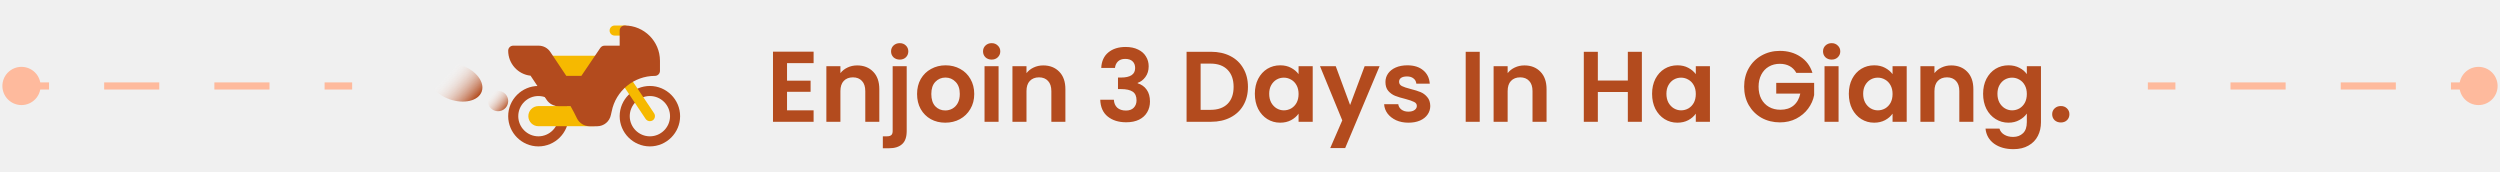
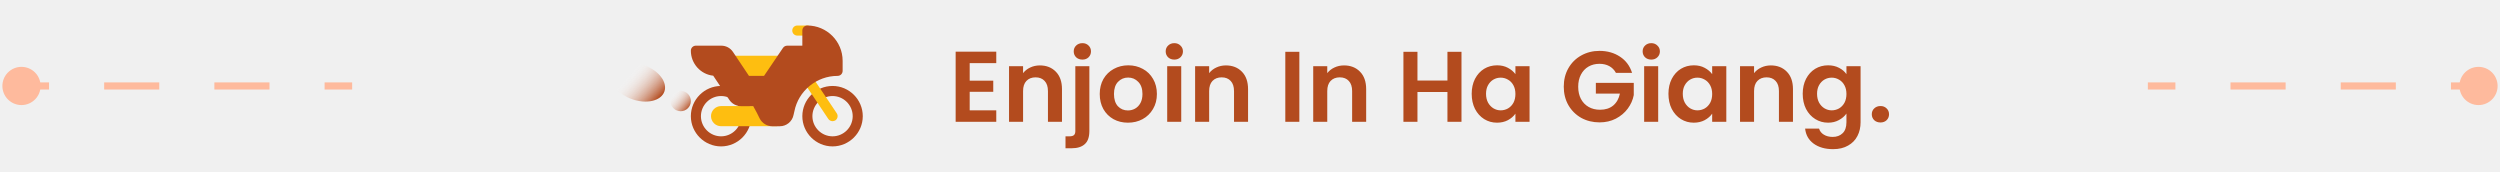
<svg xmlns="http://www.w3.org/2000/svg" width="349" height="24" viewBox="0 0 349 24" fill="none">
  <path d="M0.333 12C0.333 13.473 1.527 14.667 3 14.667C4.473 14.667 5.667 13.473 5.667 12C5.667 10.527 4.473 9.333 3 9.333C1.527 9.333 0.333 10.527 0.333 12ZM3 12.5H6.847V11.5H3V12.5ZM14.54 12.5H22.233V11.5H14.54V12.5ZM29.927 12.5H37.62V11.5H29.927V12.5ZM45.313 12.5H49.16V11.5H45.313V12.5Z" fill="#FEBA9D" />
-   <ellipse cx="69.52" cy="14.104" rx="1.424" ry="1.424" fill="url(#paint0_linear_7302_5788)" />
-   <ellipse cx="3.9" cy="2.52" rx="3.9" ry="2.52" transform="matrix(0.941958 0.335729 -0.335724 0.941961 60.7461 7.78906)" fill="url(#paint1_linear_7302_5788)" />
-   <g clip-path="url(#clip0_7302_5788)">
-     <path d="M90.725 12C88.404 12 86.506 13.898 86.506 16.219C86.506 18.539 88.404 20.438 90.725 20.438C93.045 20.438 94.943 18.539 94.943 16.219C94.943 13.898 93.045 12 90.725 12ZM90.725 19.031C89.178 19.031 87.912 17.766 87.912 16.219C87.912 14.672 89.178 13.406 90.725 13.406C92.271 13.406 93.537 14.672 93.537 16.219C93.537 17.766 92.271 19.031 90.725 19.031Z" fill="#B34B1E" />
-     <path d="M75.162 12C72.842 12 70.943 13.898 70.943 16.219C70.943 18.539 72.842 20.438 75.162 20.438C77.482 20.438 79.381 18.539 79.381 16.219C79.381 13.898 77.482 12 75.162 12ZM75.162 19.031C73.615 19.031 72.35 17.766 72.35 16.219C72.35 14.672 73.615 13.406 75.162 13.406C76.709 13.406 77.975 14.672 77.975 16.219C77.975 17.766 76.709 19.031 75.162 19.031Z" fill="#B34B1E" />
-     <path d="M76.568 7.781H83.693V12H76.568V7.781ZM87.209 4.969H85.803C85.414 4.969 85.1 4.654 85.1 4.266C85.1 3.877 85.414 3.562 85.803 3.562H87.209C87.597 3.562 87.912 3.877 87.912 4.266C87.912 4.654 87.597 4.969 87.209 4.969Z" fill="#F6B900" />
-     <path d="M91.118 16.805C90.992 16.875 90.865 16.917 90.724 16.917C90.499 16.917 90.275 16.805 90.134 16.608L86.843 11.686C86.618 11.363 86.717 10.927 87.026 10.702C87.349 10.491 87.785 10.575 88.01 10.899L90.724 14.934L91.315 15.82C91.526 16.144 91.442 16.58 91.118 16.805ZM82.99 14.808V17.62H75.162C74.389 17.62 73.756 16.988 73.756 16.214C73.756 15.441 74.389 14.808 75.162 14.808H82.99Z" fill="#F6B900" />
-     <path d="M87.209 3.562C86.815 3.562 86.506 3.872 86.506 4.266V6.375H84.396C84.157 6.375 83.946 6.488 83.806 6.684L81.157 10.594H79.057L76.821 7.247C76.456 6.698 75.851 6.375 75.19 6.375H71.647C71.253 6.375 70.943 6.684 70.943 7.078C70.943 8.878 72.307 10.383 74.065 10.566L76.315 13.941C76.681 14.489 77.285 14.812 77.946 14.812H79.648L80.131 15.698L80.553 16.542C80.89 17.203 81.565 17.625 82.325 17.625H83.356C84.298 17.625 85.1 16.964 85.282 16.036L85.395 15.544C85.957 12.675 88.502 10.594 91.427 10.594C91.821 10.594 92.131 10.284 92.131 9.891V8.484C92.131 5.77 89.923 3.562 87.209 3.562Z" fill="#B34B1E" />
+   <ellipse cx="95.02" cy="14.104" rx="1.424" ry="1.424" fill="url(#paint0_linear_7271_16192)" />
+   <ellipse cx="3.9" cy="2.52" rx="3.9" ry="2.52" transform="matrix(0.941958 0.335729 -0.335724 0.941961 86.2461 7.78906)" fill="url(#paint1_linear_7271_16192)" />
+   <g clip-path="url(#clip0_7271_16192)">
+     <path d="M116.225 12C113.904 12 112.006 13.898 112.006 16.219C112.006 18.539 113.904 20.438 116.225 20.438C118.545 20.438 120.443 18.539 120.443 16.219C120.443 13.898 118.545 12 116.225 12ZM116.225 19.031C114.678 19.031 113.412 17.766 113.412 16.219C113.412 14.672 114.678 13.406 116.225 13.406C117.771 13.406 119.037 14.672 119.037 16.219C119.037 17.766 117.771 19.031 116.225 19.031Z" fill="#B34B1E" />
+     <path d="M100.662 12C98.342 12 96.443 13.898 96.443 16.219C96.443 18.539 98.342 20.438 100.662 20.438C102.982 20.438 104.881 18.539 104.881 16.219C104.881 13.898 102.982 12 100.662 12ZM100.662 19.031C99.115 19.031 97.85 17.766 97.85 16.219C97.85 14.672 99.115 13.406 100.662 13.406C102.209 13.406 103.475 14.672 103.475 16.219C103.475 17.766 102.209 19.031 100.662 19.031Z" fill="#B34B1E" />
+     <path d="M102.068 7.781H109.193V12H102.068V7.781ZM112.709 4.969H111.303C110.914 4.969 110.6 4.654 110.6 4.266C110.6 3.877 110.914 3.562 111.303 3.562H112.709C113.098 3.562 113.412 3.877 113.412 4.266C113.412 4.654 113.098 4.969 112.709 4.969Z" fill="#FEBE10" />
+     <path d="M116.618 16.805C116.492 16.875 116.365 16.917 116.224 16.917C115.999 16.917 115.774 16.805 115.634 16.608L112.343 11.686C112.118 11.363 112.217 10.927 112.526 10.702C112.849 10.491 113.285 10.575 113.51 10.899L116.224 14.934L116.815 15.82C117.026 16.144 116.942 16.58 116.618 16.805ZM108.49 14.808V17.62H100.662C99.889 17.62 99.256 16.988 99.256 16.214C99.256 15.441 99.889 14.808 100.662 14.808H108.49Z" fill="#FEBE10" />
+     <path d="M112.709 3.562C112.315 3.562 112.006 3.872 112.006 4.266V6.375H109.896C109.657 6.375 109.446 6.488 109.306 6.684L106.657 10.594H104.557L102.321 7.247C101.956 6.698 101.351 6.375 100.69 6.375H97.147C96.753 6.375 96.443 6.684 96.443 7.078C96.443 8.878 97.807 10.383 99.565 10.566L101.815 13.941C102.181 14.489 102.785 14.812 103.446 14.812H105.148L105.631 15.698L106.053 16.542C106.39 17.203 107.065 17.625 107.825 17.625H108.856C109.798 17.625 110.599 16.964 110.782 16.036L110.895 15.544C111.457 12.675 114.003 10.594 116.928 10.594C117.321 10.594 117.631 10.284 117.631 9.891V8.484C117.631 5.77 115.423 3.562 112.709 3.562Z" fill="#B34B1E" />
  </g>
-   <path d="M109.869 8.81V11.26H113.159V12.814H109.869V15.404H113.579V17H107.909V7.214H113.579V8.81H109.869ZM119.659 9.132C120.583 9.132 121.329 9.426 121.899 10.014C122.468 10.593 122.753 11.405 122.753 12.45V17H120.793V12.716C120.793 12.1 120.639 11.629 120.331 11.302C120.023 10.966 119.603 10.798 119.071 10.798C118.529 10.798 118.1 10.966 117.783 11.302C117.475 11.629 117.321 12.1 117.321 12.716V17H115.361V9.244H117.321V10.21C117.582 9.874 117.913 9.613 118.315 9.426C118.725 9.23 119.173 9.132 119.659 9.132ZM125.61 8.32C125.256 8.32 124.962 8.213 124.728 7.998C124.504 7.774 124.392 7.499 124.392 7.172C124.392 6.845 124.504 6.575 124.728 6.36C124.962 6.136 125.256 6.024 125.61 6.024C125.956 6.024 126.24 6.136 126.464 6.36C126.688 6.575 126.8 6.845 126.8 7.172C126.8 7.499 126.688 7.774 126.464 7.998C126.24 8.213 125.956 8.32 125.61 8.32ZM126.576 18.274C126.576 19.133 126.362 19.749 125.932 20.122C125.512 20.505 124.906 20.696 124.112 20.696H123.244V19.03H123.804C124.103 19.03 124.313 18.969 124.434 18.848C124.556 18.736 124.616 18.549 124.616 18.288V9.244H126.576V18.274ZM131.957 17.126C131.21 17.126 130.538 16.963 129.941 16.636C129.344 16.3 128.872 15.829 128.527 15.222C128.191 14.615 128.023 13.915 128.023 13.122C128.023 12.329 128.196 11.629 128.541 11.022C128.896 10.415 129.376 9.949 129.983 9.622C130.59 9.286 131.266 9.118 132.013 9.118C132.76 9.118 133.436 9.286 134.043 9.622C134.65 9.949 135.126 10.415 135.471 11.022C135.826 11.629 136.003 12.329 136.003 13.122C136.003 13.915 135.821 14.615 135.457 15.222C135.102 15.829 134.617 16.3 134.001 16.636C133.394 16.963 132.713 17.126 131.957 17.126ZM131.957 15.418C132.312 15.418 132.643 15.334 132.951 15.166C133.268 14.989 133.52 14.727 133.707 14.382C133.894 14.037 133.987 13.617 133.987 13.122C133.987 12.385 133.791 11.82 133.399 11.428C133.016 11.027 132.545 10.826 131.985 10.826C131.425 10.826 130.954 11.027 130.571 11.428C130.198 11.82 130.011 12.385 130.011 13.122C130.011 13.859 130.193 14.429 130.557 14.83C130.93 15.222 131.397 15.418 131.957 15.418ZM138.435 8.32C138.089 8.32 137.8 8.213 137.567 7.998C137.343 7.774 137.231 7.499 137.231 7.172C137.231 6.845 137.343 6.575 137.567 6.36C137.8 6.136 138.089 6.024 138.435 6.024C138.78 6.024 139.065 6.136 139.289 6.36C139.522 6.575 139.639 6.845 139.639 7.172C139.639 7.499 139.522 7.774 139.289 7.998C139.065 8.213 138.78 8.32 138.435 8.32ZM139.401 9.244V17H137.441V9.244H139.401ZM145.635 9.132C146.559 9.132 147.306 9.426 147.875 10.014C148.444 10.593 148.729 11.405 148.729 12.45V17H146.769V12.716C146.769 12.1 146.615 11.629 146.307 11.302C145.999 10.966 145.579 10.798 145.047 10.798C144.506 10.798 144.076 10.966 143.759 11.302C143.451 11.629 143.297 12.1 143.297 12.716V17H141.337V9.244H143.297V10.21C143.558 9.874 143.89 9.613 144.291 9.426C144.702 9.23 145.15 9.132 145.635 9.132ZM153.733 9.482C153.78 8.549 154.106 7.83 154.713 7.326C155.329 6.813 156.136 6.556 157.135 6.556C157.816 6.556 158.4 6.677 158.885 6.92C159.37 7.153 159.734 7.475 159.977 7.886C160.229 8.287 160.355 8.745 160.355 9.258C160.355 9.846 160.201 10.345 159.893 10.756C159.594 11.157 159.235 11.428 158.815 11.568V11.624C159.356 11.792 159.776 12.091 160.075 12.52C160.383 12.949 160.537 13.5 160.537 14.172C160.537 14.732 160.406 15.231 160.145 15.67C159.893 16.109 159.515 16.454 159.011 16.706C158.516 16.949 157.919 17.07 157.219 17.07C156.164 17.07 155.306 16.804 154.643 16.272C153.98 15.74 153.63 14.956 153.593 13.92H155.497C155.516 14.377 155.67 14.746 155.959 15.026C156.258 15.297 156.664 15.432 157.177 15.432C157.653 15.432 158.017 15.301 158.269 15.04C158.53 14.769 158.661 14.424 158.661 14.004C158.661 13.444 158.484 13.043 158.129 12.8C157.774 12.557 157.224 12.436 156.477 12.436H156.071V10.826H156.477C157.802 10.826 158.465 10.383 158.465 9.496C158.465 9.095 158.344 8.782 158.101 8.558C157.868 8.334 157.527 8.222 157.079 8.222C156.64 8.222 156.3 8.343 156.057 8.586C155.824 8.819 155.688 9.118 155.651 9.482H153.733ZM169.062 7.228C170.088 7.228 170.989 7.429 171.764 7.83C172.548 8.231 173.15 8.805 173.57 9.552C173.999 10.289 174.214 11.148 174.214 12.128C174.214 13.108 173.999 13.967 173.57 14.704C173.15 15.432 172.548 15.997 171.764 16.398C170.989 16.799 170.088 17 169.062 17H165.646V7.228H169.062ZM168.992 15.334C170.018 15.334 170.812 15.054 171.372 14.494C171.932 13.934 172.212 13.145 172.212 12.128C172.212 11.111 171.932 10.317 171.372 9.748C170.812 9.169 170.018 8.88 168.992 8.88H167.606V15.334H168.992ZM175.177 13.094C175.177 12.31 175.331 11.615 175.639 11.008C175.956 10.401 176.381 9.935 176.913 9.608C177.454 9.281 178.056 9.118 178.719 9.118C179.298 9.118 179.802 9.235 180.231 9.468C180.67 9.701 181.02 9.995 181.281 10.35V9.244H183.255V17H181.281V15.866C181.029 16.23 180.679 16.533 180.231 16.776C179.792 17.009 179.284 17.126 178.705 17.126C178.052 17.126 177.454 16.958 176.913 16.622C176.381 16.286 175.956 15.815 175.639 15.208C175.331 14.592 175.177 13.887 175.177 13.094ZM181.281 13.122C181.281 12.646 181.188 12.24 181.001 11.904C180.814 11.559 180.562 11.297 180.245 11.12C179.928 10.933 179.587 10.84 179.223 10.84C178.859 10.84 178.523 10.929 178.215 11.106C177.907 11.283 177.655 11.545 177.459 11.89C177.272 12.226 177.179 12.627 177.179 13.094C177.179 13.561 177.272 13.971 177.459 14.326C177.655 14.671 177.907 14.937 178.215 15.124C178.532 15.311 178.868 15.404 179.223 15.404C179.587 15.404 179.928 15.315 180.245 15.138C180.562 14.951 180.814 14.69 181.001 14.354C181.188 14.009 181.281 13.598 181.281 13.122ZM192.589 9.244L187.787 20.668H185.701L187.381 16.804L184.273 9.244H186.471L188.473 14.662L190.503 9.244H192.589ZM196.614 17.126C195.979 17.126 195.41 17.014 194.906 16.79C194.402 16.557 194 16.244 193.702 15.852C193.412 15.46 193.254 15.026 193.226 14.55H195.2C195.237 14.849 195.382 15.096 195.634 15.292C195.895 15.488 196.217 15.586 196.6 15.586C196.973 15.586 197.262 15.511 197.468 15.362C197.682 15.213 197.79 15.021 197.79 14.788C197.79 14.536 197.659 14.349 197.398 14.228C197.146 14.097 196.74 13.957 196.18 13.808C195.601 13.668 195.125 13.523 194.752 13.374C194.388 13.225 194.07 12.996 193.8 12.688C193.538 12.38 193.408 11.965 193.408 11.442C193.408 11.013 193.529 10.621 193.772 10.266C194.024 9.911 194.378 9.631 194.836 9.426C195.302 9.221 195.848 9.118 196.474 9.118C197.398 9.118 198.135 9.351 198.686 9.818C199.236 10.275 199.54 10.896 199.596 11.68H197.72C197.692 11.372 197.561 11.129 197.328 10.952C197.104 10.765 196.8 10.672 196.418 10.672C196.063 10.672 195.788 10.737 195.592 10.868C195.405 10.999 195.312 11.181 195.312 11.414C195.312 11.675 195.442 11.876 195.704 12.016C195.965 12.147 196.371 12.282 196.922 12.422C197.482 12.562 197.944 12.707 198.308 12.856C198.672 13.005 198.984 13.239 199.246 13.556C199.516 13.864 199.656 14.275 199.666 14.788C199.666 15.236 199.54 15.637 199.288 15.992C199.045 16.347 198.69 16.627 198.224 16.832C197.766 17.028 197.23 17.126 196.614 17.126ZM206.571 7.228V17H204.611V7.228H206.571ZM212.805 9.132C213.729 9.132 214.476 9.426 215.045 10.014C215.614 10.593 215.899 11.405 215.899 12.45V17H213.939V12.716C213.939 12.1 213.785 11.629 213.477 11.302C213.169 10.966 212.749 10.798 212.217 10.798C211.676 10.798 211.246 10.966 210.929 11.302C210.621 11.629 210.467 12.1 210.467 12.716V17H208.507V9.244H210.467V10.21C210.728 9.874 211.06 9.613 211.461 9.426C211.872 9.23 212.32 9.132 212.805 9.132ZM229.205 7.228V17H227.245V12.842H223.059V17H221.099V7.228H223.059V11.246H227.245V7.228H229.205ZM230.63 13.094C230.63 12.31 230.784 11.615 231.092 11.008C231.409 10.401 231.834 9.935 232.366 9.608C232.907 9.281 233.509 9.118 234.172 9.118C234.751 9.118 235.255 9.235 235.684 9.468C236.123 9.701 236.473 9.995 236.734 10.35V9.244H238.708V17H236.734V15.866C236.482 16.23 236.132 16.533 235.684 16.776C235.245 17.009 234.737 17.126 234.158 17.126C233.505 17.126 232.907 16.958 232.366 16.622C231.834 16.286 231.409 15.815 231.092 15.208C230.784 14.592 230.63 13.887 230.63 13.094ZM236.734 13.122C236.734 12.646 236.641 12.24 236.454 11.904C236.267 11.559 236.015 11.297 235.698 11.12C235.381 10.933 235.04 10.84 234.676 10.84C234.312 10.84 233.976 10.929 233.668 11.106C233.36 11.283 233.108 11.545 232.912 11.89C232.725 12.226 232.632 12.627 232.632 13.094C232.632 13.561 232.725 13.971 232.912 14.326C233.108 14.671 233.36 14.937 233.668 15.124C233.985 15.311 234.321 15.404 234.676 15.404C235.04 15.404 235.381 15.315 235.698 15.138C236.015 14.951 236.267 14.69 236.454 14.354C236.641 14.009 236.734 13.598 236.734 13.122ZM250.762 10.168C250.538 9.757 250.23 9.445 249.838 9.23C249.446 9.015 248.989 8.908 248.466 8.908C247.888 8.908 247.374 9.039 246.926 9.3C246.478 9.561 246.128 9.935 245.876 10.42C245.624 10.905 245.498 11.465 245.498 12.1C245.498 12.753 245.624 13.323 245.876 13.808C246.138 14.293 246.497 14.667 246.954 14.928C247.412 15.189 247.944 15.32 248.55 15.32C249.297 15.32 249.908 15.124 250.384 14.732C250.86 14.331 251.173 13.775 251.322 13.066H247.962V11.568H253.254V13.276C253.124 13.957 252.844 14.587 252.414 15.166C251.985 15.745 251.43 16.211 250.748 16.566C250.076 16.911 249.32 17.084 248.48 17.084C247.538 17.084 246.684 16.874 245.918 16.454C245.162 16.025 244.565 15.432 244.126 14.676C243.697 13.92 243.482 13.061 243.482 12.1C243.482 11.139 243.697 10.28 244.126 9.524C244.565 8.759 245.162 8.166 245.918 7.746C246.684 7.317 247.533 7.102 248.466 7.102C249.568 7.102 250.524 7.373 251.336 7.914C252.148 8.446 252.708 9.197 253.016 10.168H250.762ZM255.698 8.32C255.353 8.32 255.064 8.213 254.83 7.998C254.606 7.774 254.494 7.499 254.494 7.172C254.494 6.845 254.606 6.575 254.83 6.36C255.064 6.136 255.353 6.024 255.698 6.024C256.044 6.024 256.328 6.136 256.552 6.36C256.786 6.575 256.902 6.845 256.902 7.172C256.902 7.499 256.786 7.774 256.552 7.998C256.328 8.213 256.044 8.32 255.698 8.32ZM256.664 9.244V17H254.704V9.244H256.664ZM258.097 13.094C258.097 12.31 258.251 11.615 258.559 11.008C258.876 10.401 259.301 9.935 259.833 9.608C260.374 9.281 260.976 9.118 261.639 9.118C262.217 9.118 262.721 9.235 263.151 9.468C263.589 9.701 263.939 9.995 264.201 10.35V9.244H266.175V17H264.201V15.866C263.949 16.23 263.599 16.533 263.151 16.776C262.712 17.009 262.203 17.126 261.625 17.126C260.971 17.126 260.374 16.958 259.833 16.622C259.301 16.286 258.876 15.815 258.559 15.208C258.251 14.592 258.097 13.887 258.097 13.094ZM264.201 13.122C264.201 12.646 264.107 12.24 263.921 11.904C263.734 11.559 263.482 11.297 263.165 11.12C262.847 10.933 262.507 10.84 262.143 10.84C261.779 10.84 261.443 10.929 261.135 11.106C260.827 11.283 260.575 11.545 260.379 11.89C260.192 12.226 260.099 12.627 260.099 13.094C260.099 13.561 260.192 13.971 260.379 14.326C260.575 14.671 260.827 14.937 261.135 15.124C261.452 15.311 261.788 15.404 262.143 15.404C262.507 15.404 262.847 15.315 263.165 15.138C263.482 14.951 263.734 14.69 263.921 14.354C264.107 14.009 264.201 13.598 264.201 13.122ZM272.387 9.132C273.311 9.132 274.058 9.426 274.627 10.014C275.196 10.593 275.481 11.405 275.481 12.45V17H273.521V12.716C273.521 12.1 273.367 11.629 273.059 11.302C272.751 10.966 272.331 10.798 271.799 10.798C271.258 10.798 270.828 10.966 270.511 11.302C270.203 11.629 270.049 12.1 270.049 12.716V17H268.089V9.244H270.049V10.21C270.31 9.874 270.642 9.613 271.043 9.426C271.454 9.23 271.902 9.132 272.387 9.132ZM280.383 9.118C280.962 9.118 281.47 9.235 281.909 9.468C282.348 9.692 282.693 9.986 282.945 10.35V9.244H284.919V17.056C284.919 17.775 284.774 18.414 284.485 18.974C284.196 19.543 283.762 19.991 283.183 20.318C282.604 20.654 281.904 20.822 281.083 20.822C279.982 20.822 279.076 20.565 278.367 20.052C277.667 19.539 277.27 18.839 277.177 17.952H279.123C279.226 18.307 279.445 18.587 279.781 18.792C280.126 19.007 280.542 19.114 281.027 19.114C281.596 19.114 282.058 18.941 282.413 18.596C282.768 18.26 282.945 17.747 282.945 17.056V15.852C282.693 16.216 282.343 16.519 281.895 16.762C281.456 17.005 280.952 17.126 280.383 17.126C279.73 17.126 279.132 16.958 278.591 16.622C278.05 16.286 277.62 15.815 277.303 15.208C276.995 14.592 276.841 13.887 276.841 13.094C276.841 12.31 276.995 11.615 277.303 11.008C277.62 10.401 278.045 9.935 278.577 9.608C279.118 9.281 279.72 9.118 280.383 9.118ZM282.945 13.122C282.945 12.646 282.852 12.24 282.665 11.904C282.478 11.559 282.226 11.297 281.909 11.12C281.592 10.933 281.251 10.84 280.887 10.84C280.523 10.84 280.187 10.929 279.879 11.106C279.571 11.283 279.319 11.545 279.123 11.89C278.936 12.226 278.843 12.627 278.843 13.094C278.843 13.561 278.936 13.971 279.123 14.326C279.319 14.671 279.571 14.937 279.879 15.124C280.196 15.311 280.532 15.404 280.887 15.404C281.251 15.404 281.592 15.315 281.909 15.138C282.226 14.951 282.478 14.69 282.665 14.354C282.852 14.009 282.945 13.598 282.945 13.122ZM287.701 17.098C287.347 17.098 287.053 16.991 286.819 16.776C286.595 16.552 286.483 16.277 286.483 15.95C286.483 15.623 286.595 15.353 286.819 15.138C287.053 14.914 287.347 14.802 287.701 14.802C288.047 14.802 288.331 14.914 288.555 15.138C288.779 15.353 288.891 15.623 288.891 15.95C288.891 16.277 288.779 16.552 288.555 16.776C288.331 16.991 288.047 17.098 287.701 17.098Z" fill="#B34B1E" />
+   <path d="M135.369 8.81V11.26H138.659V12.814H135.369V15.404H139.079V17H133.409V7.214H139.079V8.81H135.369ZM145.159 9.132C146.083 9.132 146.829 9.426 147.399 10.014C147.968 10.593 148.253 11.405 148.253 12.45V17H146.293V12.716C146.293 12.1 146.139 11.629 145.831 11.302C145.523 10.966 145.103 10.798 144.571 10.798C144.029 10.798 143.6 10.966 143.283 11.302C142.975 11.629 142.821 12.1 142.821 12.716V17H140.861V9.244H142.821V10.21C143.082 9.874 143.413 9.613 143.815 9.426C144.225 9.23 144.673 9.132 145.159 9.132ZM151.11 8.32C150.756 8.32 150.462 8.213 150.228 7.998C150.004 7.774 149.892 7.499 149.892 7.172C149.892 6.845 150.004 6.575 150.228 6.36C150.462 6.136 150.756 6.024 151.11 6.024C151.456 6.024 151.74 6.136 151.964 6.36C152.188 6.575 152.3 6.845 152.3 7.172C152.3 7.499 152.188 7.774 151.964 7.998C151.74 8.213 151.456 8.32 151.11 8.32ZM152.076 18.274C152.076 19.133 151.862 19.749 151.432 20.122C151.012 20.505 150.406 20.696 149.612 20.696H148.744V19.03H149.304C149.603 19.03 149.813 18.969 149.934 18.848C150.056 18.736 150.116 18.549 150.116 18.288V9.244H152.076V18.274ZM157.457 17.126C156.71 17.126 156.038 16.963 155.441 16.636C154.844 16.3 154.372 15.829 154.027 15.222C153.691 14.615 153.523 13.915 153.523 13.122C153.523 12.329 153.696 11.629 154.041 11.022C154.396 10.415 154.876 9.949 155.483 9.622C156.09 9.286 156.766 9.118 157.513 9.118C158.26 9.118 158.936 9.286 159.543 9.622C160.15 9.949 160.626 10.415 160.971 11.022C161.326 11.629 161.503 12.329 161.503 13.122C161.503 13.915 161.321 14.615 160.957 15.222C160.602 15.829 160.117 16.3 159.501 16.636C158.894 16.963 158.213 17.126 157.457 17.126ZM157.457 15.418C157.812 15.418 158.143 15.334 158.451 15.166C158.768 14.989 159.02 14.727 159.207 14.382C159.394 14.037 159.487 13.617 159.487 13.122C159.487 12.385 159.291 11.82 158.899 11.428C158.516 11.027 158.045 10.826 157.485 10.826C156.925 10.826 156.454 11.027 156.071 11.428C155.698 11.82 155.511 12.385 155.511 13.122C155.511 13.859 155.693 14.429 156.057 14.83C156.43 15.222 156.897 15.418 157.457 15.418ZM163.935 8.32C163.589 8.32 163.3 8.213 163.067 7.998C162.843 7.774 162.731 7.499 162.731 7.172C162.731 6.845 162.843 6.575 163.067 6.36C163.3 6.136 163.589 6.024 163.935 6.024C164.28 6.024 164.565 6.136 164.789 6.36C165.022 6.575 165.139 6.845 165.139 7.172C165.139 7.499 165.022 7.774 164.789 7.998C164.565 8.213 164.28 8.32 163.935 8.32ZM164.901 9.244V17H162.941V9.244H164.901ZM171.135 9.132C172.059 9.132 172.806 9.426 173.375 10.014C173.944 10.593 174.229 11.405 174.229 12.45V17H172.269V12.716C172.269 12.1 172.115 11.629 171.807 11.302C171.499 10.966 171.079 10.798 170.547 10.798C170.006 10.798 169.576 10.966 169.259 11.302C168.951 11.629 168.797 12.1 168.797 12.716V17H166.837V9.244H168.797V10.21C169.058 9.874 169.39 9.613 169.791 9.426C170.202 9.23 170.65 9.132 171.135 9.132ZM181.389 7.228V17H179.429V7.228H181.389ZM187.623 9.132C188.547 9.132 189.294 9.426 189.863 10.014C190.433 10.593 190.717 11.405 190.717 12.45V17H188.757V12.716C188.757 12.1 188.603 11.629 188.295 11.302C187.987 10.966 187.567 10.798 187.035 10.798C186.494 10.798 186.065 10.966 185.747 11.302C185.439 11.629 185.285 12.1 185.285 12.716V17H183.325V9.244H185.285V10.21C185.547 9.874 185.878 9.613 186.279 9.426C186.69 9.23 187.138 9.132 187.623 9.132ZM204.023 7.228V17H202.063V12.842H197.877V17H195.917V7.228H197.877V11.246H202.063V7.228H204.023ZM205.448 13.094C205.448 12.31 205.602 11.615 205.91 11.008C206.228 10.401 206.652 9.935 207.184 9.608C207.726 9.281 208.328 9.118 208.99 9.118C209.569 9.118 210.073 9.235 210.502 9.468C210.941 9.701 211.291 9.995 211.552 10.35V9.244H213.526V17H211.552V15.866C211.3 16.23 210.95 16.533 210.502 16.776C210.064 17.009 209.555 17.126 208.976 17.126C208.323 17.126 207.726 16.958 207.184 16.622C206.652 16.286 206.228 15.815 205.91 15.208C205.602 14.592 205.448 13.887 205.448 13.094ZM211.552 13.122C211.552 12.646 211.459 12.24 211.272 11.904C211.086 11.559 210.834 11.297 210.516 11.12C210.199 10.933 209.858 10.84 209.494 10.84C209.13 10.84 208.794 10.929 208.486 11.106C208.178 11.283 207.926 11.545 207.73 11.89C207.544 12.226 207.45 12.627 207.45 13.094C207.45 13.561 207.544 13.971 207.73 14.326C207.926 14.671 208.178 14.937 208.486 15.124C208.804 15.311 209.14 15.404 209.494 15.404C209.858 15.404 210.199 15.315 210.516 15.138C210.834 14.951 211.086 14.69 211.272 14.354C211.459 14.009 211.552 13.598 211.552 13.122ZM225.581 10.168C225.357 9.757 225.049 9.445 224.657 9.23C224.265 9.015 223.807 8.908 223.285 8.908C222.706 8.908 222.193 9.039 221.745 9.3C221.297 9.561 220.947 9.935 220.695 10.42C220.443 10.905 220.317 11.465 220.317 12.1C220.317 12.753 220.443 13.323 220.695 13.808C220.956 14.293 221.315 14.667 221.773 14.928C222.23 15.189 222.762 15.32 223.369 15.32C224.115 15.32 224.727 15.124 225.203 14.732C225.679 14.331 225.991 13.775 226.141 13.066H222.781V11.568H228.073V13.276C227.942 13.957 227.662 14.587 227.233 15.166C226.803 15.745 226.248 16.211 225.567 16.566C224.895 16.911 224.139 17.084 223.299 17.084C222.356 17.084 221.502 16.874 220.737 16.454C219.981 16.025 219.383 15.432 218.945 14.676C218.515 13.92 218.301 13.061 218.301 12.1C218.301 11.139 218.515 10.28 218.945 9.524C219.383 8.759 219.981 8.166 220.737 7.746C221.502 7.317 222.351 7.102 223.285 7.102C224.386 7.102 225.343 7.373 226.155 7.914C226.967 8.446 227.527 9.197 227.835 10.168H225.581ZM230.517 8.32C230.171 8.32 229.882 8.213 229.649 7.998C229.425 7.774 229.313 7.499 229.313 7.172C229.313 6.845 229.425 6.575 229.649 6.36C229.882 6.136 230.171 6.024 230.517 6.024C230.862 6.024 231.147 6.136 231.371 6.36C231.604 6.575 231.721 6.845 231.721 7.172C231.721 7.499 231.604 7.774 231.371 7.998C231.147 8.213 230.862 8.32 230.517 8.32ZM231.483 9.244V17H229.523V9.244H231.483ZM232.915 13.094C232.915 12.31 233.069 11.615 233.377 11.008C233.694 10.401 234.119 9.935 234.651 9.608C235.192 9.281 235.794 9.118 236.457 9.118C237.036 9.118 237.54 9.235 237.969 9.468C238.408 9.701 238.758 9.995 239.019 10.35V9.244H240.993V17H239.019V15.866C238.767 16.23 238.417 16.533 237.969 16.776C237.53 17.009 237.022 17.126 236.443 17.126C235.79 17.126 235.192 16.958 234.651 16.622C234.119 16.286 233.694 15.815 233.377 15.208C233.069 14.592 232.915 13.887 232.915 13.094ZM239.019 13.122C239.019 12.646 238.926 12.24 238.739 11.904C238.552 11.559 238.3 11.297 237.983 11.12C237.666 10.933 237.325 10.84 236.961 10.84C236.597 10.84 236.261 10.929 235.953 11.106C235.645 11.283 235.393 11.545 235.197 11.89C235.01 12.226 234.917 12.627 234.917 13.094C234.917 13.561 235.01 13.971 235.197 14.326C235.393 14.671 235.645 14.937 235.953 15.124C236.27 15.311 236.606 15.404 236.961 15.404C237.325 15.404 237.666 15.315 237.983 15.138C238.3 14.951 238.552 14.69 238.739 14.354C238.926 14.009 239.019 13.598 239.019 13.122ZM247.205 9.132C248.129 9.132 248.876 9.426 249.445 10.014C250.015 10.593 250.299 11.405 250.299 12.45V17H248.339V12.716C248.339 12.1 248.185 11.629 247.877 11.302C247.569 10.966 247.149 10.798 246.617 10.798C246.076 10.798 245.647 10.966 245.329 11.302C245.021 11.629 244.867 12.1 244.867 12.716V17H242.907V9.244H244.867V10.21C245.129 9.874 245.46 9.613 245.861 9.426C246.272 9.23 246.72 9.132 247.205 9.132ZM255.201 9.118C255.78 9.118 256.289 9.235 256.727 9.468C257.166 9.692 257.511 9.986 257.763 10.35V9.244H259.737V17.056C259.737 17.775 259.593 18.414 259.303 18.974C259.014 19.543 258.58 19.991 258.001 20.318C257.423 20.654 256.723 20.822 255.901 20.822C254.8 20.822 253.895 20.565 253.185 20.052C252.485 19.539 252.089 18.839 251.995 17.952H253.941C254.044 18.307 254.263 18.587 254.599 18.792C254.945 19.007 255.36 19.114 255.845 19.114C256.415 19.114 256.877 18.941 257.231 18.596C257.586 18.26 257.763 17.747 257.763 17.056V15.852C257.511 16.216 257.161 16.519 256.713 16.762C256.275 17.005 255.771 17.126 255.201 17.126C254.548 17.126 253.951 16.958 253.409 16.622C252.868 16.286 252.439 15.815 252.121 15.208C251.813 14.592 251.659 13.887 251.659 13.094C251.659 12.31 251.813 11.615 252.121 11.008C252.439 10.401 252.863 9.935 253.395 9.608C253.937 9.281 254.539 9.118 255.201 9.118ZM257.763 13.122C257.763 12.646 257.67 12.24 257.483 11.904C257.297 11.559 257.045 11.297 256.727 11.12C256.41 10.933 256.069 10.84 255.705 10.84C255.341 10.84 255.005 10.929 254.697 11.106C254.389 11.283 254.137 11.545 253.941 11.89C253.755 12.226 253.661 12.627 253.661 13.094C253.661 13.561 253.755 13.971 253.941 14.326C254.137 14.671 254.389 14.937 254.697 15.124C255.015 15.311 255.351 15.404 255.705 15.404C256.069 15.404 256.41 15.315 256.727 15.138C257.045 14.951 257.297 14.69 257.483 14.354C257.67 14.009 257.763 13.598 257.763 13.122ZM262.52 17.098C262.165 17.098 261.871 16.991 261.638 16.776C261.414 16.552 261.302 16.277 261.302 15.95C261.302 15.623 261.414 15.353 261.638 15.138C261.871 14.914 262.165 14.802 262.52 14.802C262.865 14.802 263.15 14.914 263.374 15.138C263.598 15.353 263.71 15.623 263.71 15.95C263.71 16.277 263.598 16.552 263.374 16.776C263.15 16.991 262.865 17.098 262.52 17.098Z" fill="#B34B1E" />
  <path d="M343.333 12C343.333 13.473 344.527 14.667 346 14.667C347.473 14.667 348.667 13.473 348.667 12C348.667 10.527 347.473 9.333 346 9.333C344.527 9.333 343.333 10.527 343.333 12ZM299.84 12.5H303.687V11.5H299.84V12.5ZM311.38 12.5H319.073V11.5H311.38V12.5ZM326.767 12.5H334.46V11.5H326.767V12.5ZM342.153 12.5H346V11.5H342.153V12.5Z" fill="#FEBA9D" />
  <defs>
-     <linearGradient id="paint0_linear_7302_5788" x1="70.945" y1="14.903" x2="68.594" y2="12.901" gradientUnits="userSpaceOnUse">
+     <linearGradient id="paint0_linear_7271_16192" x1="96.445" y1="14.903" x2="94.094" y2="12.901" gradientUnits="userSpaceOnUse">
      <stop stop-color="#B34B1E" />
      <stop offset="1" stop-color="white" stop-opacity="0" />
    </linearGradient>
-     <linearGradient id="paint1_linear_7302_5788" x1="8.177" y1="2.258" x2="3.116" y2="0.126" gradientUnits="userSpaceOnUse">
+     <linearGradient id="paint1_linear_7271_16192" x1="8.177" y1="2.258" x2="3.116" y2="0.126" gradientUnits="userSpaceOnUse">
      <stop offset="0.027" stop-color="#B34B1E" />
      <stop offset="1" stop-color="white" stop-opacity="0" />
    </linearGradient>
-     <clipPath id="clip0_7302_5788">
-       <rect width="24" height="24" fill="white" transform="translate(70.9434)" />
+     <clipPath id="clip0_7271_16192">
+       <rect width="24" height="24" fill="white" transform="translate(96.4434)" />
    </clipPath>
  </defs>
</svg>
